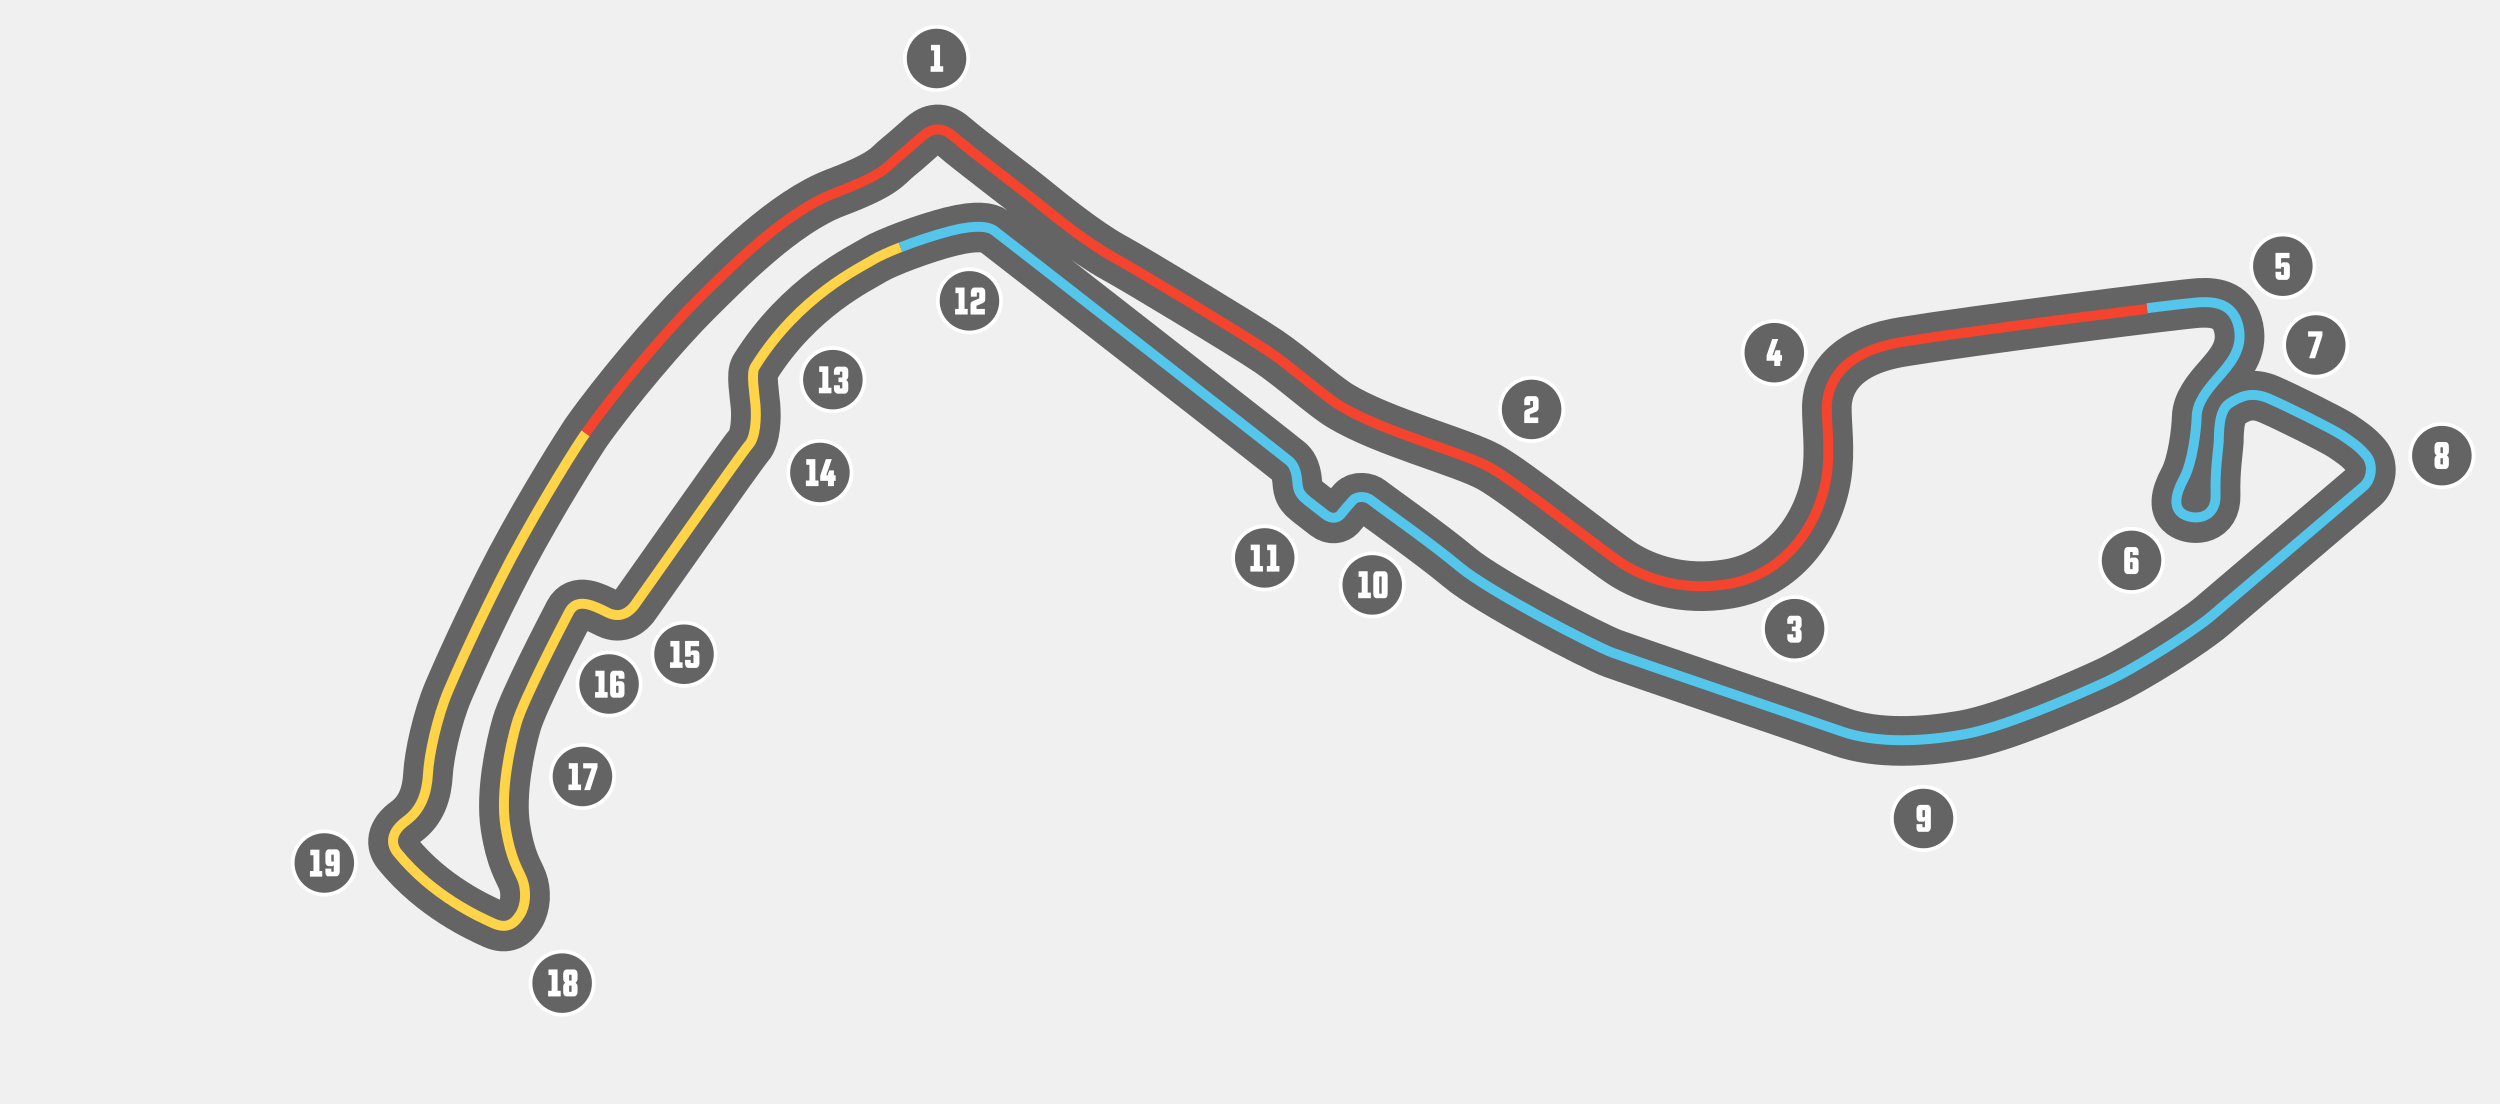
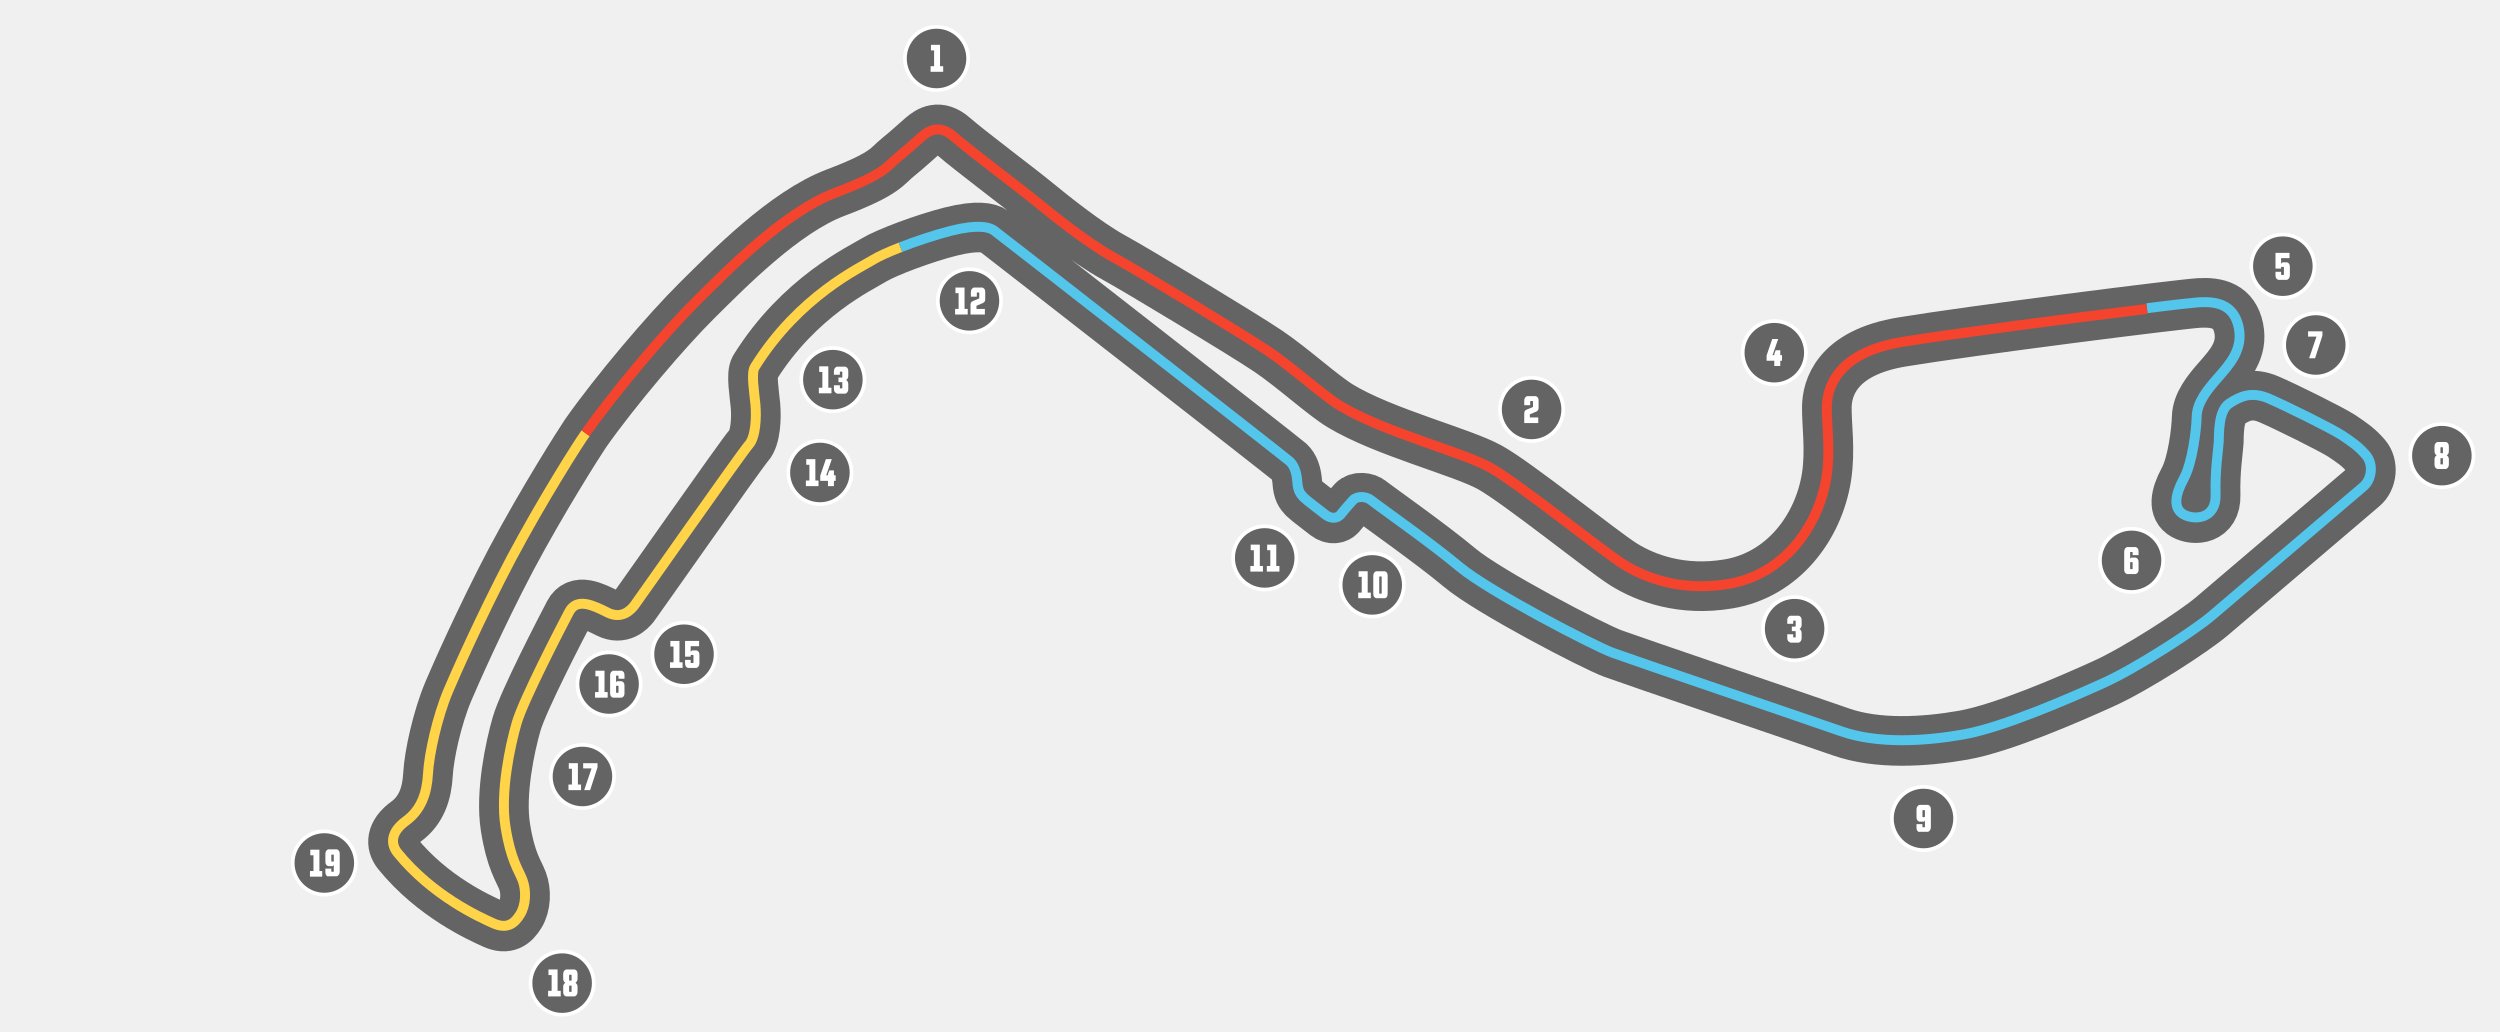
- <svg xmlns="http://www.w3.org/2000/svg" version="1.1" x="0px" y="0px" viewBox="0 0 713.8 315" style="enable-background:new 0 0 713.8 348.1;" xml:space="preserve">
+ <svg xmlns="http://www.w3.org/2000/svg" version="1.1" x="0px" y="0px" viewBox="0.0 0.0 713.8 294.5" style="enable-background:new 0 0 713.8 348.1;" xml:space="preserve">
  <style type="text/css">
	.st0{fill:none;stroke:#646464;stroke-width:14.173;stroke-linecap:round;stroke-linejoin:round;stroke-miterlimit:10;}
	.st1{fill:none;stroke:#FFD449;stroke-width:2.835;stroke-miterlimit:10;}
	.st2{fill:none;stroke:#54C6EB;stroke-width:2.835;stroke-miterlimit:10;}
	.st3{fill:none;stroke:#F4442E;stroke-width:2.835;stroke-miterlimit:10;}
	.st4{fill:none;stroke:#FFFFFF;stroke-width:2.126;}
	.st5{fill:#646464;}
	.st6{fill:#FFFFFF;}
	.st7{fill:none;stroke:#646464;stroke-width:2.835;stroke-miterlimit:10;}
	.st8{fill:#FF3380;}
	.st9{fill:none;stroke:#FF3380;stroke-width:1.984;stroke-miterlimit:10;}
	.st10{fill:#09BC8A;}
	.st11{fill:none;stroke:#09BC8A;stroke-width:1.984;stroke-miterlimit:10;}
	.st12{fill:none;stroke:#09BC8A;stroke-width:2.21;stroke-miterlimit:10;}
	.st13{fill:none;stroke:#646464;stroke-width:0.709;stroke-miterlimit:10;}
	.st14{fill:none;stroke:#F4442E;stroke-width:5.669;stroke-miterlimit:10;}
	.st15{fill:none;stroke:#54C6EB;stroke-width:5.669;stroke-miterlimit:10;}
	.st16{fill:none;stroke:#FFD449;stroke-width:5.669;stroke-miterlimit:10;}
	.st17{fill:none;stroke:#09BC8A;stroke-width:2.835;stroke-miterlimit:10;}
	.st18{clip-path:url(#SVGID_00000173842315714103309910000014014696480439875724_);}
	.st19{fill:#F4442E;}
	.st20{fill:#54C6EB;}
	.st21{fill:#FFD449;}
</style>
  <g id="コース">
    <path class="st0" d="M167.2,123.7c8.6-12.2,23.1-29.3,31.9-38s24.9-25.2,39.5-30.7s14.6-7.6,17.9-10.2c3.2-2.6,4.8-4.2,6.7-5.8   s4.9-3.7,9.1,0s19,14.8,23.5,18.5c4.5,3.7,14.7,11.9,22,15.9s37.2,22.1,44.2,26.8c7,4.7,15.6,12.6,20.7,15.7   c12.4,7.5,34.6,13.1,42.6,17.5c8,4.4,32,23.8,38.2,27.7s16.6,7.9,30.1,5.6c15.4-2.6,25.6-16,27.9-30.5c1.2-7.7,0-15.1,0.1-20.1   c0.1-4.9,2.4-15.4,21.7-18.5c19.3-3.2,79.2-10.8,84.6-11.1s10,0.9,11.3,7.2c1.3,6.4-2.7,10.6-5.9,14.3c-3.2,3.6-6,7.2-6.1,11.1   c-0.1,3.8-1.2,13.2-3.7,17.8c-2.5,4.6-3.1,8.5,0,10.2s9.3,1.3,9.1-5.7c-0.2-7,0.8-13.1,0.9-15.1s-0.2-8.8,3-10.9   c3.2-2.1,6.4-3.5,11.3-1.4c4.9,2.1,17.8,8.5,20.9,10.5c3.1,2.1,4.6,3.1,6.8,5.6s1.8,7-0.8,9.1c-2.5,2.1-38.4,32.7-43.2,36.8   c-4.8,4.1-21.5,15-31.1,19.3c-9.5,4.3-28.5,12.6-39.8,14.6c-11.3,2-24.6,2.7-34.9-0.9c-10.3-3.6-59.5-20.3-65.2-22.4   s-35.6-17.7-43.7-24.5c-8.1-6.8-23.8-17.8-25.2-19c-1.4-1.2-4.1-1.4-5.3-0.1c-1.2,1.3-2.9,3.3-3.6,4.2c-0.8,0.9-2.5,1.3-4.2,0   c-1.6-1.3-5.3-4-6.3-5c-1-1.1-1.6-1.8-1.8-4.5s-0.9-4.6-2.2-5.8c-1.3-1.2-83-64.9-84.4-65.9c-1.4-1-4.7-1.8-12.3,0.1   c-7.6,1.9-18.5,6-22.1,8.2c-3.5,2.2-21.2,10.3-33.9,30.7c-1.1,1.8-0.1,7.4,0.2,10.8c0.3,3.4,0.1,9.2-1.9,11.4   c-2,2.2-31.7,44.6-32.7,45.9c-1,1.3-3.6,4-7.6,2c-4-2-8.8-4.4-11-0.2c-2.2,4.2-13.1,25.2-15,31.8s-4.7,19.8-3.2,29.4   c1.5,9.7,3.8,12.5,4.9,15.4c1.1,2.9,1,7.1-0.7,9.8c-1.6,2.6-3.7,4.3-7.7,2.5c-4-1.8-17.3-7.8-27.3-20.1c-2-2.5-2-5.9,2.4-9.1   s6-8,6.3-13.5s2.6-16.1,5.8-23.7c1.6-3.8,9.2-21.1,18-37.8C155,142.7,165.2,126.7,167.2,123.7z" />
  </g>
  <g id="セクター">
    <g>
      <path class="st1" d="M257.1,70.6c-3.4,1.3-6.2,2.6-7.7,3.5c-3.5,2.2-21.2,10.3-33.9,30.7c-1.1,1.8-0.1,7.4,0.2,10.8    c0.3,3.4,0.1,9.2-1.9,11.4c-2,2.2-31.7,44.6-32.7,45.9c-1,1.3-3.6,4-7.6,2c-4-2-8.8-4.4-11-0.2c-2.2,4.2-13.1,25.2-15,31.8    s-4.7,19.8-3.2,29.4c1.5,9.7,3.8,12.5,4.9,15.4c1.1,2.9,1,7.1-0.7,9.8c-1.6,2.6-3.7,4.3-7.7,2.5c-4-1.8-17.3-7.8-27.3-20.1    c-2-2.5-2-5.9,2.4-9.1s6-8,6.3-13.5s2.6-16.1,5.8-23.7c1.6-3.8,9.2-21.1,18-37.8c8.9-16.7,19.1-32.8,21.2-35.7" />
      <path class="st2" d="M613,88c7.8-1,13.5-1.6,14.9-1.7c5.4-0.3,10,0.9,11.3,7.2c1.3,6.4-2.7,10.6-5.9,14.3c-3.2,3.6-6,7.2-6.1,11.1    c-0.1,3.8-1.2,13.2-3.7,17.8c-2.5,4.6-3.1,8.5,0,10.2s9.3,1.3,9.1-5.7c-0.2-7,0.8-13.1,0.9-15.1s-0.2-8.8,3-10.9    c3.2-2.1,6.4-3.5,11.3-1.4c4.9,2.1,17.8,8.5,20.9,10.5c3.1,2.1,4.6,3.1,6.8,5.6s1.8,7-0.8,9.1c-2.5,2.1-38.4,32.7-43.2,36.8    c-4.8,4.1-21.5,15-31.1,19.3c-9.5,4.3-28.5,12.6-39.8,14.6c-11.3,2-24.6,2.7-34.9-0.9c-10.3-3.6-59.5-20.3-65.2-22.4    s-35.6-17.7-43.7-24.5c-8.1-6.8-23.8-17.8-25.2-19c-1.4-1.2-4.1-1.4-5.3-0.1c-1.2,1.3-2.9,3.3-3.6,4.2c-0.8,0.9-2.5,1.3-4.2,0    c-1.6-1.3-5.3-4-6.3-5c-1-1.1-1.6-1.8-1.8-4.5s-0.9-4.6-2.2-5.8c-1.3-1.2-83-64.9-84.4-65.9c-1.4-1-4.7-1.8-12.3,0.1    c-4.3,1.1-9.8,2.9-14.4,4.7" />
      <path class="st3" d="M167.2,123.7c8.6-12.2,23.1-29.3,31.9-38s24.9-25.2,39.5-30.7s14.6-7.6,17.9-10.2c3.2-2.6,4.8-4.2,6.7-5.8    s4.9-3.7,9.1,0s19,14.8,23.5,18.5c4.5,3.7,14.7,11.9,22,15.9s37.2,22.1,44.2,26.8c7,4.7,15.6,12.6,20.7,15.7    c12.4,7.5,34.6,13.1,42.6,17.5c8,4.4,32,23.8,38.2,27.7s16.6,7.9,30.1,5.6c15.4-2.6,25.6-16,27.9-30.5c1.2-7.7,0-15.1,0.1-20.1    c0.1-4.9,2.4-15.4,21.7-18.5c14-2.3,49.2-6.9,69.7-9.4" />
    </g>
  </g>
  <g id="コーナー番号">
    <g>
      <g>
        <circle class="st4" cx="267.4" cy="16.7" r="8.5" />
        <circle class="st5" cx="267.4" cy="16.7" r="8.5" />
      </g>
      <g>
        <path class="st6" d="M265.7,20.5v-1.6h1v-4.5h-0.9v-1.6h2.6v6.1h0.9v1.6H265.7z" />
      </g>
    </g>
    <g>
      <g>
        <circle class="st4" cx="437.3" cy="116.9" r="8.5" />
        <circle class="st5" cx="437.3" cy="116.9" r="8.5" />
      </g>
      <g>
        <path class="st6" d="M435.2,120.8v-2.6c0-0.6,0.1-1,0.6-1.2l1.9-0.8v-1.6l-0.1-0.1H437l-0.1,0.1v1.1h-1.7v-1.3     c0-0.8,0.4-1.1,0.8-1.3h2.5c0.5,0.2,0.8,0.5,0.8,1.3v1.9c0,0.6-0.1,0.9-0.6,1.2l-1.9,0.8v0.9h2.4v1.6H435.2z" />
      </g>
    </g>
    <g>
      <g>
        <circle class="st4" cx="512.4" cy="179.5" r="8.5" />
        <circle class="st5" cx="512.4" cy="179.5" r="8.5" />
      </g>
      <g>
        <path class="st6" d="M511.1,183.4c-0.5-0.2-0.8-0.5-0.8-1.3v-1h1.7v0.8l0.1,0.1h0.5l0.1-0.1v-1.6l-0.1-0.1h-1v-1.3h1l0.1-0.1     v-1.5l-0.1-0.1h-0.5l-0.1,0.1v0.8h-1.7v-1c0-0.8,0.4-1.1,0.8-1.3h2.5c0.5,0.2,0.8,0.5,0.8,1.3v1.3c0,0.6-0.2,0.9-0.6,1.2     c0.4,0.3,0.6,0.6,0.6,1.2v1.4c0,0.8-0.4,1.1-0.8,1.3H511.1z" />
      </g>
    </g>
    <g>
      <g>
        <circle class="st4" cx="506.6" cy="100.7" r="8.5" />
        <circle class="st5" cx="506.6" cy="100.7" r="8.5" />
      </g>
      <g>
        <path class="st6" d="M508.3,103v1.5h-1.7V103h-2.2v-1.5l1.6-4.7h1.7l-1.6,4.6h0.5V101l0.4-1h1.3v1.4h0.5v1.6H508.3z" />
      </g>
    </g>
    <g>
      <g>
        <circle class="st4" cx="651.8" cy="76" r="8.5" />
        <circle class="st5" cx="651.8" cy="76" r="8.5" />
      </g>
      <g>
        <path class="st6" d="M650.5,79.9c-0.5-0.2-0.8-0.5-0.8-1.3v-1h1.6v0.8l0.1,0.1h0.6l0.1-0.1v-2.1l-0.1-0.1h-0.6l-0.1,0.1v0.4h-1.6     v-4.5h4v1.5h-2.4v1.6l0.4-0.4h1.3c0.5,0.2,0.8,0.5,0.8,1.3v2.4c0,0.8-0.4,1.1-0.8,1.3H650.5z" />
      </g>
    </g>
    <g>
      <g>
        <circle class="st4" cx="608.6" cy="160" r="8.5" />
        <circle class="st5" cx="608.6" cy="160" r="8.5" />
      </g>
      <g>
        <path class="st6" d="M609.8,163.9h-2.5c-0.5-0.2-0.8-0.5-0.8-1.3v-5.1c0-0.8,0.4-1.1,0.8-1.3h2.5c0.5,0.2,0.8,0.5,0.8,1.3v1h-1.7     v-0.8l-0.1-0.1h-0.5l-0.1,0.1v1.8l0.3-0.3h1.3c0.5,0.2,0.8,0.5,0.8,1.3v2.2C610.6,163.4,610.3,163.7,609.8,163.9z M608.8,162.5     l0.1-0.1v-1.8l-0.1-0.1h-0.5l-0.1,0.1v1.8l0.1,0.1H608.8z" />
      </g>
    </g>
    <g>
      <g>
        <circle class="st4" cx="661.2" cy="98.5" r="8.5" />
        <circle class="st5" cx="661.2" cy="98.5" r="8.5" />
      </g>
      <g>
        <path class="st6" d="M659.3,102.3l2.1-6.2h-2.4v-1.5h4.1v1.2l-2.1,6.5H659.3z" />
      </g>
    </g>
    <g>
      <g>
        <circle class="st4" cx="697.2" cy="130.1" r="8.5" />
        <circle class="st5" cx="697.2" cy="130.1" r="8.5" />
      </g>
      <g>
        <path class="st6" d="M695.9,133.9c-0.5-0.2-0.8-0.5-0.8-1.3v-1.4c0-0.6,0.2-0.9,0.6-1.2c-0.4-0.3-0.6-0.6-0.6-1.2v-1.3     c0-0.8,0.4-1.1,0.8-1.3h2.5c0.5,0.2,0.8,0.5,0.8,1.3v1.3c0,0.6-0.2,0.9-0.6,1.2c0.4,0.3,0.6,0.6,0.6,1.2v1.4     c0,0.8-0.4,1.1-0.8,1.3H695.9z M696.8,129.3l0.1,0.1h0.5l0.1-0.1v-1.5l-0.1-0.1h-0.5l-0.1,0.1V129.3z M697.5,132.5v-1.6l-0.1-0.1     h-0.5l-0.1,0.1v1.6l0.1,0.1h0.5L697.5,132.5z" />
      </g>
    </g>
    <g>
      <g>
        <circle class="st4" cx="549.2" cy="233.7" r="8.5" />
        <circle class="st5" cx="549.2" cy="233.7" r="8.5" />
      </g>
      <g>
        <path class="st6" d="M548,237.6c-0.5-0.2-0.8-0.5-0.8-1.3v-1h1.7v0.8l0.1,0.1h0.5l0.1-0.1v-1.8l-0.3,0.3H548     c-0.5-0.2-0.8-0.5-0.8-1.3v-2.2c0-0.8,0.4-1.1,0.8-1.3h2.5c0.5,0.2,0.8,0.5,0.8,1.3v5.1c0,0.8-0.4,1.1-0.8,1.3H548z M549.6,233.2     v-1.8l-0.1-0.1h-0.5l-0.1,0.1v1.8l0.1,0.1h0.5L549.6,233.2z" />
      </g>
    </g>
    <g>
      <g>
        <circle class="st4" cx="391.8" cy="167" r="8.5" />
        <circle class="st5" cx="391.8" cy="167" r="8.5" />
      </g>
      <g>
        <path class="st6" d="M387.8,170.8v-1.6h1v-4.5h-0.9v-1.6h2.6v6.1h0.9v1.6H387.8z" />
        <path class="st6" d="M395.4,170.8h-2.5c-0.5-0.2-0.8-0.5-0.8-1.3v-5.1c0-0.8,0.4-1.1,0.8-1.3h2.5c0.5,0.2,0.8,0.5,0.8,1.3v5.1     C396.2,170.4,395.9,170.7,395.4,170.8z M394.5,164.7l-0.1-0.1h-0.5l-0.1,0.1v4.7l0.1,0.1h0.5l0.1-0.1V164.7z" />
      </g>
    </g>
    <g>
      <g>
        <circle class="st4" cx="361.1" cy="159.3" r="8.5" />
        <circle class="st5" cx="361.1" cy="159.3" r="8.5" />
      </g>
      <g>
        <path class="st6" d="M357,163.2v-1.6h1v-4.5h-0.9v-1.6h2.6v6.1h0.9v1.6H357z" />
        <path class="st6" d="M361.7,163.2v-1.6h1v-4.5h-0.9v-1.6h2.6v6.1h0.9v1.6H361.7z" />
      </g>
    </g>
    <g>
      <g>
        <circle class="st4" cx="276.8" cy="85.9" r="8.5" />
        <circle class="st5" cx="276.8" cy="85.9" r="8.5" />
      </g>
      <g>
        <path class="st6" d="M272.7,89.8v-1.6h1v-4.5h-0.9v-1.6h2.6v6.1h0.9v1.6H272.7z" />
        <path class="st6" d="M277.1,89.8v-2.6c0-0.6,0.1-1,0.6-1.2l1.9-0.8v-1.6l-0.1-0.1h-0.5l-0.1,0.1v1.1h-1.7v-1.3     c0-0.8,0.4-1.1,0.8-1.3h2.5c0.5,0.2,0.8,0.5,0.8,1.3v1.9c0,0.6-0.1,0.9-0.6,1.2l-1.9,0.8v0.9h2.4v1.6H277.1z" />
      </g>
    </g>
    <g>
      <g>
        <circle class="st4" cx="237.8" cy="108.4" r="8.5" />
        <circle class="st5" cx="237.8" cy="108.4" r="8.5" />
      </g>
      <g>
        <path class="st6" d="M233.8,112.3v-1.6h1v-4.5h-0.9v-1.6h2.6v6.1h0.9v1.6H233.8z" />
        <path class="st6" d="M238.9,112.3c-0.5-0.2-0.8-0.5-0.8-1.3v-1h1.7v0.8l0.1,0.1h0.5l0.1-0.1v-1.6l-0.1-0.1h-1v-1.3h1l0.1-0.1     v-1.5l-0.1-0.1h-0.5l-0.1,0.1v0.8h-1.7v-1c0-0.8,0.4-1.1,0.8-1.3h2.5c0.5,0.2,0.8,0.5,0.8,1.3v1.3c0,0.6-0.2,0.9-0.6,1.2     c0.4,0.3,0.6,0.6,0.6,1.2v1.4c0,0.8-0.4,1.1-0.8,1.3H238.9z" />
      </g>
    </g>
    <g>
      <g>
        <circle class="st4" cx="234.1" cy="134.9" r="8.5" />
        <circle class="st5" cx="234.1" cy="134.9" r="8.5" />
      </g>
      <g>
        <path class="st6" d="M230.1,138.8v-1.6h1v-4.5h-0.9v-1.6h2.6v6.1h0.9v1.6H230.1z" />
        <path class="st6" d="M238.1,137.3v1.5h-1.7v-1.5h-2.2v-1.5l1.6-4.7h1.7l-1.6,4.6h0.5v-0.4l0.4-1h1.3v1.4h0.5v1.6H238.1z" />
      </g>
    </g>
    <g>
      <g>
        <circle class="st4" cx="160.5" cy="280.7" r="8.5" />
        <circle class="st5" cx="160.5" cy="280.7" r="8.5" />
      </g>
      <g>
        <path class="st6" d="M156.5,284.5v-1.6h1v-4.5h-0.9v-1.6h2.6v6.1h0.9v1.6H156.5z" />
        <path class="st6" d="M161.6,284.5c-0.5-0.2-0.8-0.5-0.8-1.3v-1.4c0-0.6,0.2-0.9,0.6-1.2c-0.4-0.3-0.6-0.6-0.6-1.2v-1.3     c0-0.8,0.4-1.1,0.8-1.3h2.5c0.5,0.2,0.8,0.5,0.8,1.3v1.3c0,0.6-0.2,0.9-0.6,1.2c0.4,0.3,0.6,0.6,0.6,1.2v1.4     c0,0.8-0.4,1.1-0.8,1.3H161.6z M162.5,279.9l0.1,0.1h0.5l0.1-0.1v-1.5l-0.1-0.1h-0.5l-0.1,0.1V279.9z M163.2,283.1v-1.6l-0.1-0.1     h-0.5l-0.1,0.1v1.6l0.1,0.1h0.5L163.2,283.1z" />
      </g>
    </g>
    <g>
      <g>
        <circle class="st4" cx="92.6" cy="246.4" r="8.5" />
        <circle class="st5" cx="92.6" cy="246.4" r="8.5" />
      </g>
      <g>
        <path class="st6" d="M88.5,250.3v-1.6h1v-4.5h-0.9v-1.6h2.6v6.1H92v1.6H88.5z" />
        <path class="st6" d="M93.7,250.3c-0.5-0.2-0.8-0.5-0.8-1.3v-1h1.7v0.8l0.1,0.1h0.5l0.1-0.1V247l-0.3,0.3h-1.3     c-0.5-0.2-0.8-0.5-0.8-1.3v-2.2c0-0.8,0.4-1.1,0.8-1.3h2.5c0.5,0.2,0.8,0.5,0.8,1.3v5.1c0,0.8-0.4,1.1-0.8,1.3H93.7z M95.3,245.9     v-1.8l-0.1-0.1h-0.5l-0.1,0.1v1.8l0.1,0.1h0.5L95.3,245.9z" />
      </g>
    </g>
    <g>
      <g>
        <circle class="st4" cx="195.3" cy="186.8" r="8.5" />
        <circle class="st5" cx="195.3" cy="186.8" r="8.5" />
      </g>
      <g>
        <path class="st6" d="M191.3,190.7v-1.6h1v-4.5h-0.9V183h2.6v6.1h0.9v1.6H191.3z" />
        <path class="st6" d="M196.4,190.7c-0.5-0.2-0.8-0.5-0.8-1.3v-1h1.6v0.8l0.1,0.1h0.6l0.1-0.1v-2.1l-0.1-0.1h-0.6l-0.1,0.1v0.4     h-1.6V183h4v1.5h-2.4v1.6l0.4-0.4h1.3c0.5,0.2,0.8,0.5,0.8,1.3v2.4c0,0.8-0.4,1.1-0.8,1.3H196.4z" />
      </g>
    </g>
    <g>
      <g>
        <circle class="st4" cx="173.9" cy="195.3" r="8.5" />
        <circle class="st5" cx="173.9" cy="195.3" r="8.5" />
      </g>
      <g>
        <path class="st6" d="M169.9,199.2v-1.6h1v-4.5H170v-1.6h2.6v6.1h0.9v1.6H169.9z" />
        <path class="st6" d="M177.5,199.2H175c-0.5-0.2-0.8-0.5-0.8-1.3v-5.1c0-0.8,0.4-1.1,0.8-1.3h2.5c0.5,0.2,0.8,0.5,0.8,1.3v1h-1.7     V193l-0.1-0.1H176l-0.1,0.1v1.8l0.3-0.3h1.3c0.5,0.2,0.8,0.5,0.8,1.3v2.2C178.3,198.7,178,199,177.5,199.2z M176.5,197.8l0.1-0.1     v-1.8l-0.1-0.1H176l-0.1,0.1v1.8l0.1,0.1H176.5z" />
      </g>
    </g>
    <g>
      <g>
        <circle class="st4" cx="166.3" cy="221.7" r="8.5" />
        <circle class="st5" cx="166.3" cy="221.7" r="8.5" />
      </g>
      <g>
        <path class="st6" d="M162.3,225.6V224h1v-4.5h-0.9v-1.6h2.6v6.1h0.9v1.6H162.3z" />
        <path class="st6" d="M166.8,225.6l2.1-6.2h-2.4v-1.5h4.1v1.2l-2.1,6.5H166.8z" />
      </g>
    </g>
  </g>
</svg>
